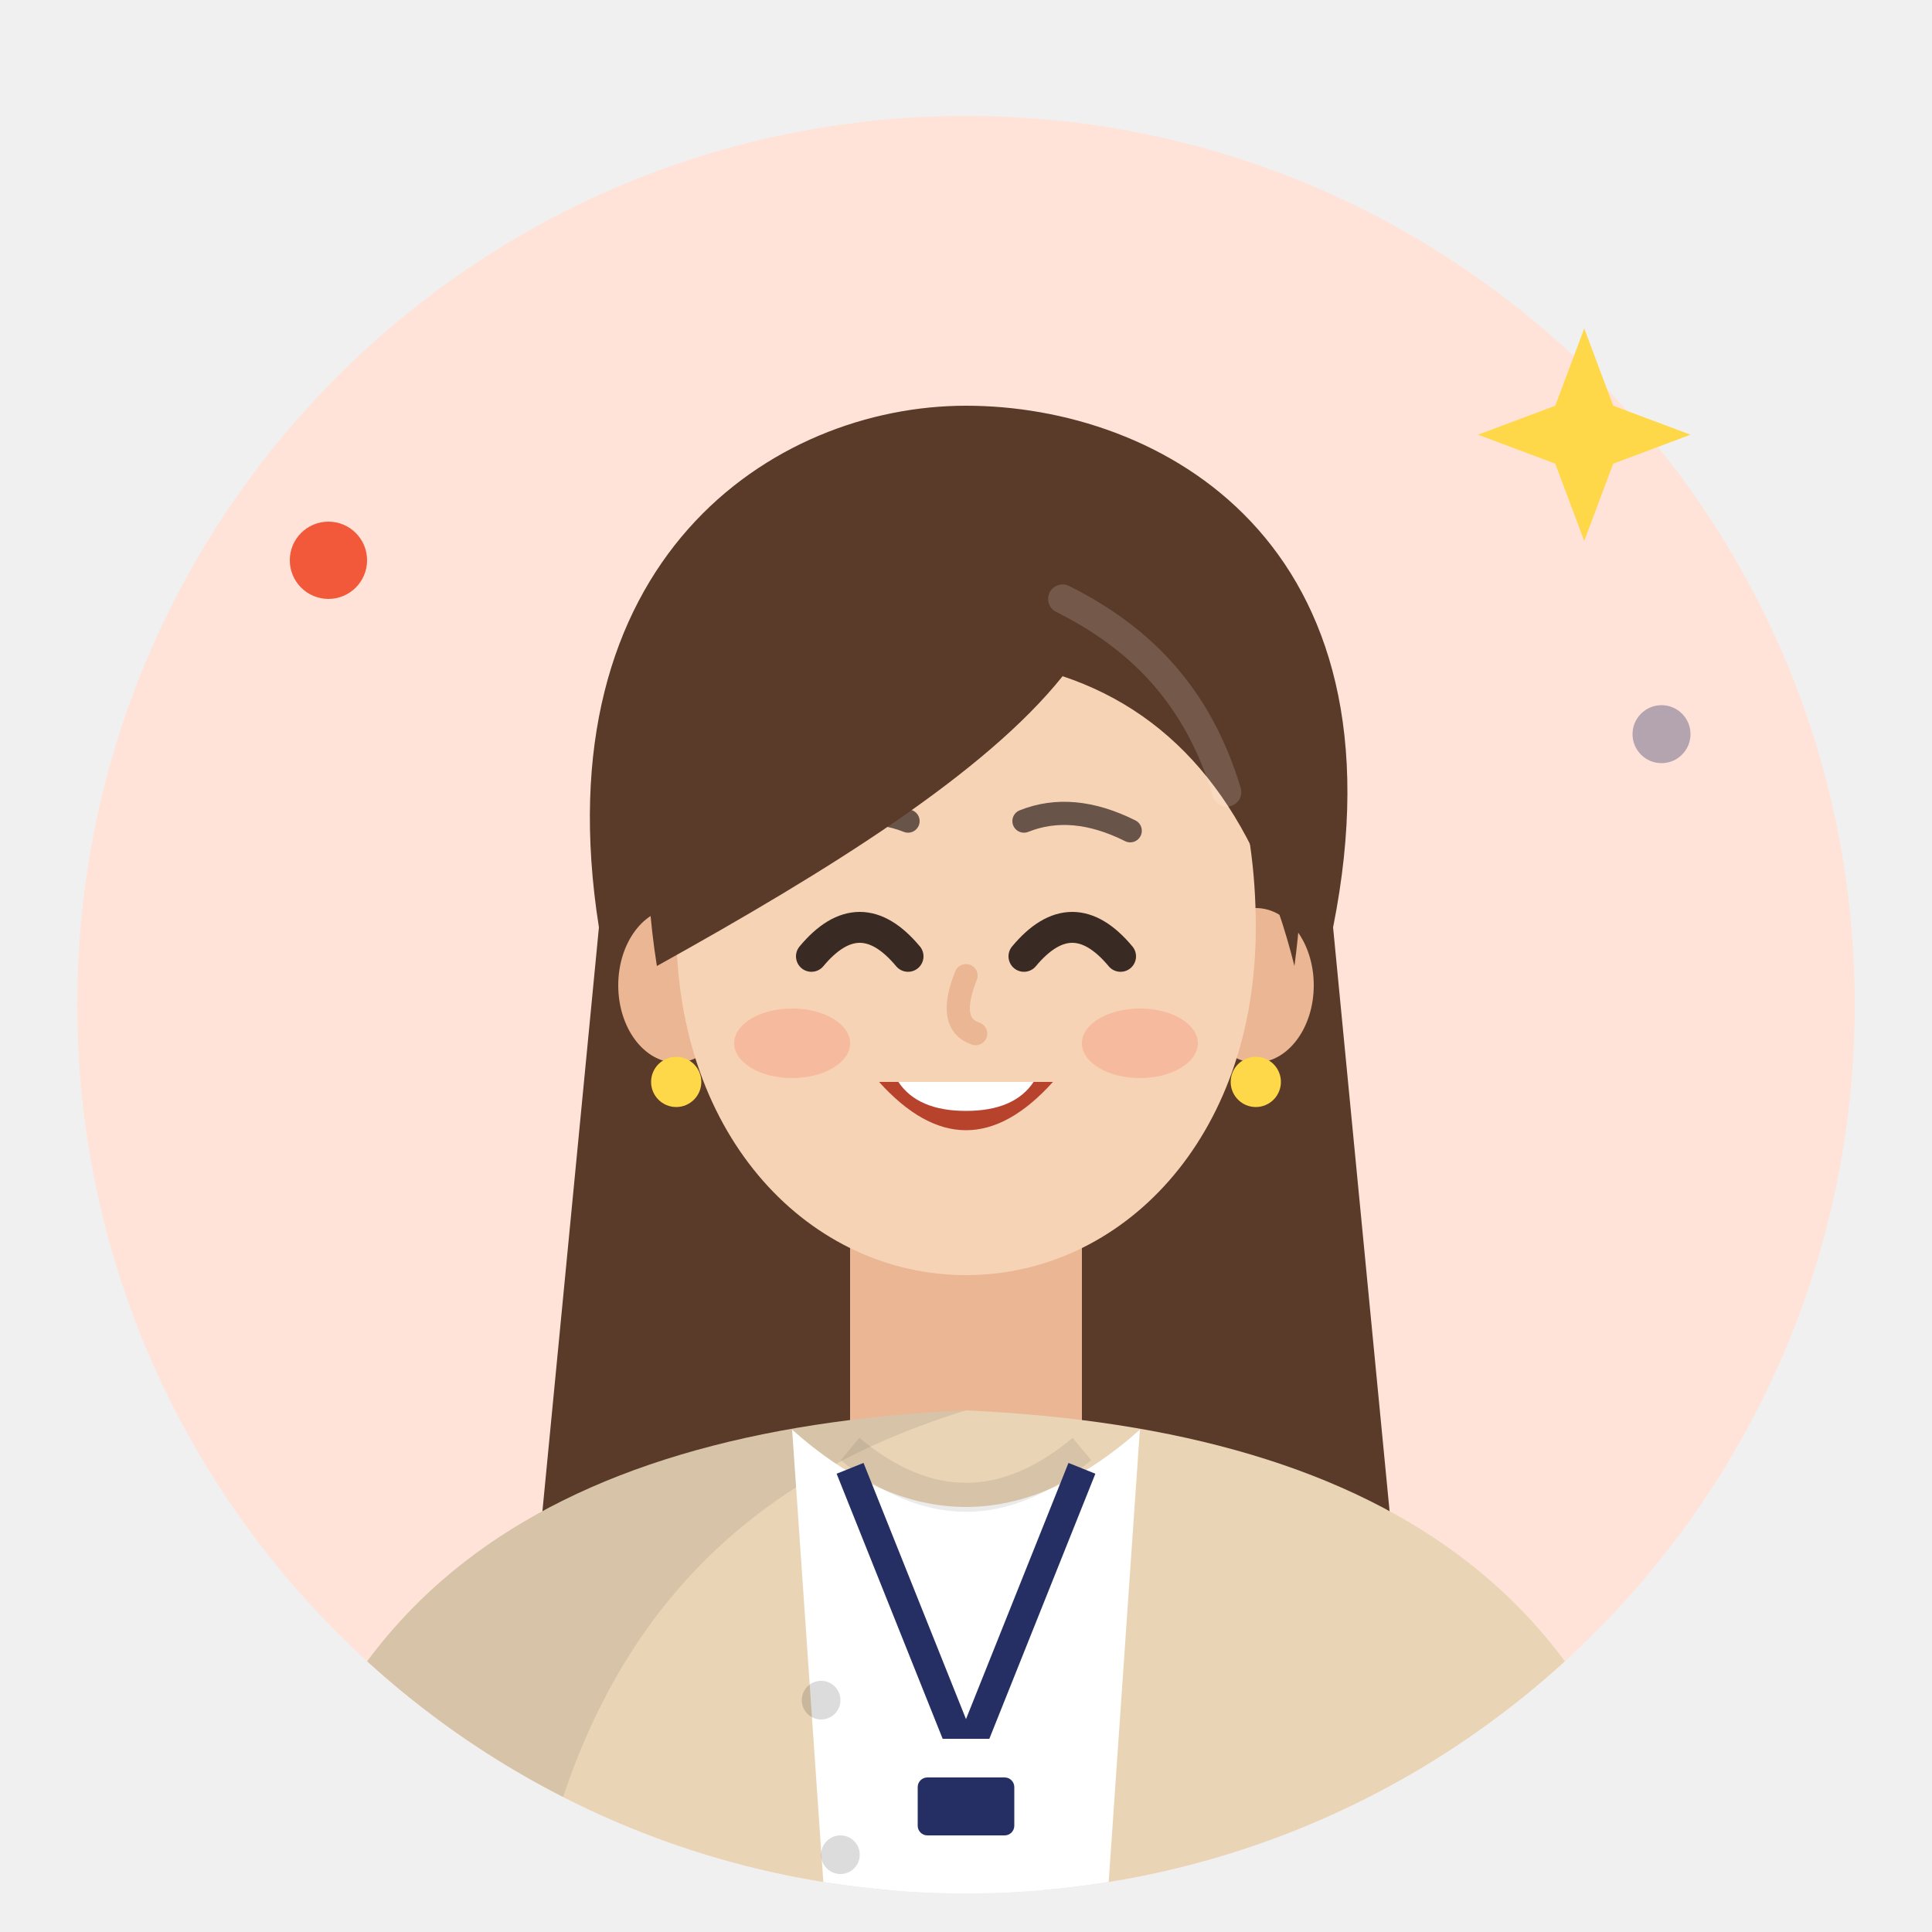
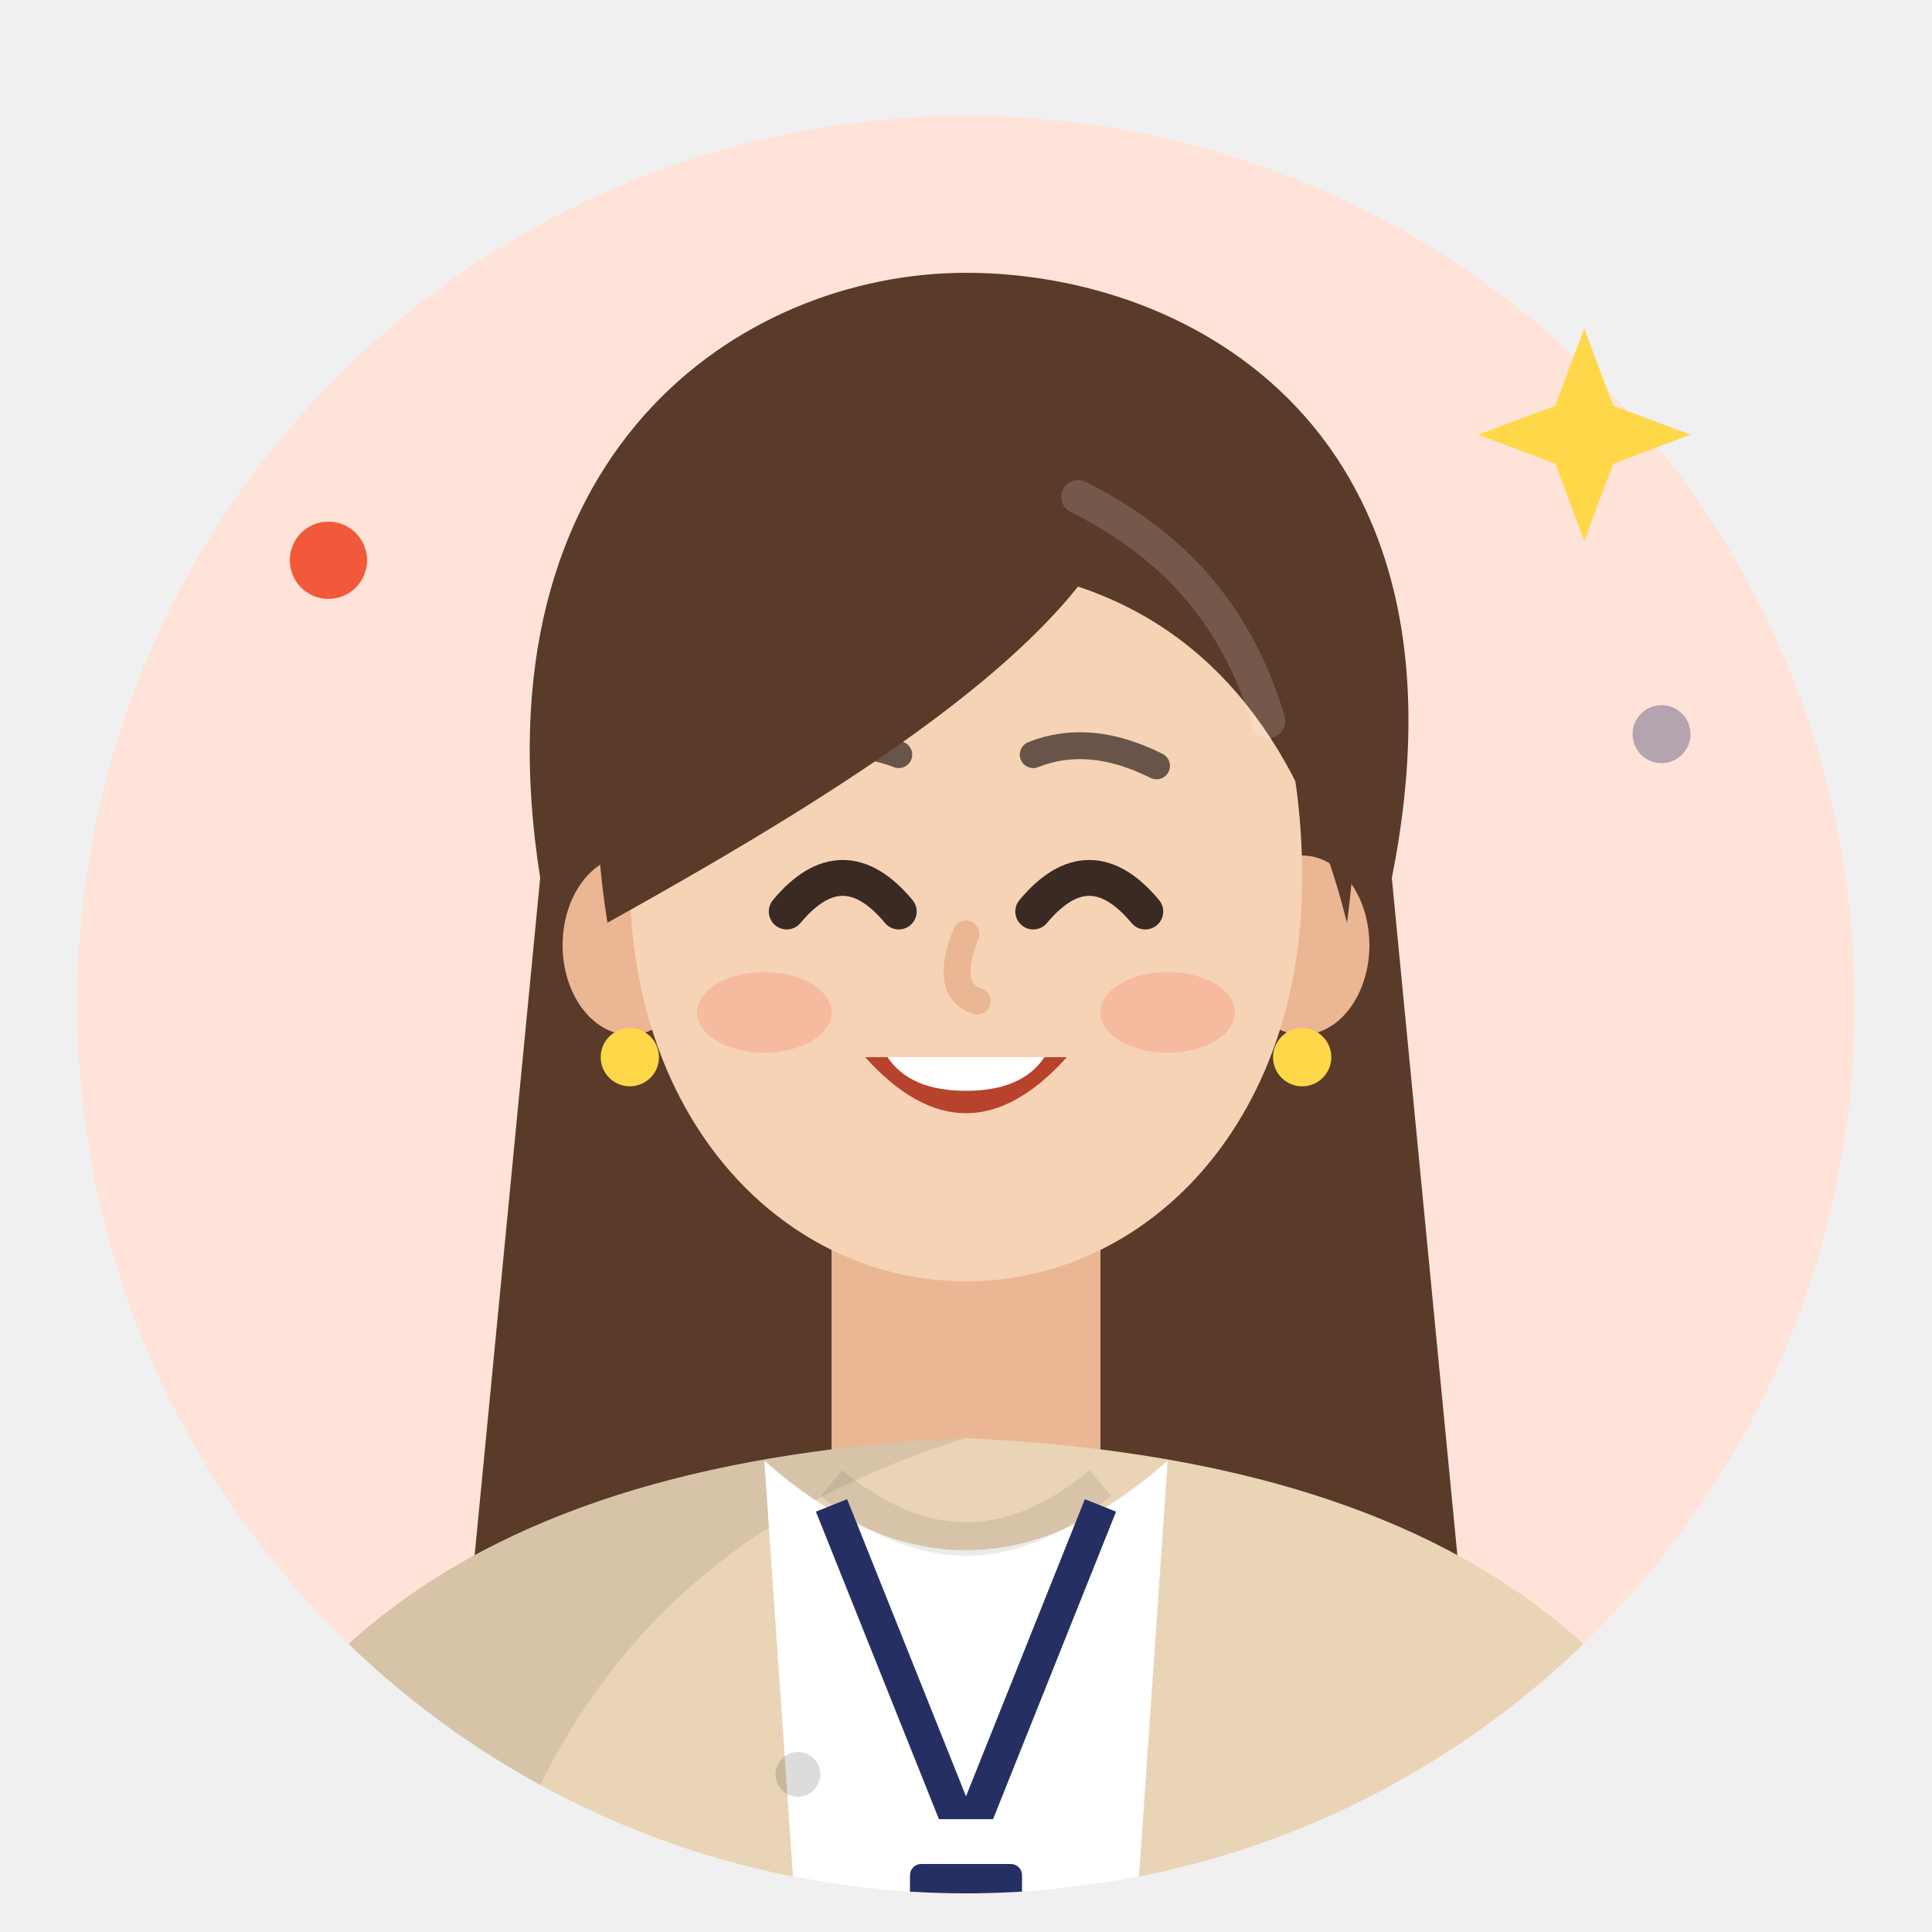
<svg xmlns="http://www.w3.org/2000/svg" viewBox="0 0 200 200">
  <defs>
    <clipPath id="c">
      <circle cx="100" cy="104" r="92" />
    </clipPath>
  </defs>
  <circle cx="100" cy="104" r="92" fill="#ffe3d8" />
  <g clip-path="url(#c)">
-     <path d="M62 96C56 58 80 42 100 42s46 14 38 54l6 62c-14 10-30 8-44 2-14 6-30 8-44-2z" fill="#5a3a28" />
-     <path d="M88 124h24v28q-12 8-24 0z" fill="#eab694" />
-     <path d="M26 206c4-40 30-58 74-60 44 2 70 20 74 60z" fill="#e9d4b6" />
-     <path d="M26 206c4-40 30-58 74-60-26 8-42 26-46 60z" fill="#000" fill-opacity=".08" />
-     <path d="M82 148q18 16 36 0l-4 58H86z" fill="#fff" />
-     <path d="M88 150q12 10 24 0" stroke="#000" stroke-opacity=".08" stroke-width="3" fill="none" />
-     <g fill="#000" fill-opacity=".14">
-       <circle cx="85" cy="176" r="2" />
-       <circle cx="87" cy="192" r="2" />
+     <g transform="translate(100 128) scale(1.16) translate(-100 -128)">
+       <path d="M62 96C56 58 80 42 100 42s46 14 38 54l6 62c-14 10-30 8-44 2-14 6-30 8-44-2z" fill="#5a3a28" />
+       <path d="M88 124h24v28q-12 8-24 0z" fill="#eab694" />
+       <path d="M26 206c4-40 30-58 74-60 44 2 70 20 74 60z" fill="#e9d4b6" />
+       <path d="M26 206c4-40 30-58 74-60-26 8-42 26-46 60z" fill="#000" fill-opacity=".08" />
+       <path d="M82 148q18 16 36 0l-4 58H86z" fill="#fff" />
+       <path d="M88 150q12 10 24 0" stroke="#000" stroke-opacity=".08" stroke-width="3" fill="none" />
+       <g fill="#000" fill-opacity=".14">
+         <circle cx="85" cy="176" r="2" />
+         <circle cx="87" cy="192" r="2" />
+       </g>
+       <path d="M88 152l12 30 12-30" stroke="#262f63" stroke-width="3" fill="none" stroke-linejoin="round" />
+       <rect x="92" y="180" width="16" height="20" rx="2" fill="#fff" />
+       <rect x="95" y="184" width="10" height="6" rx="1" fill="#262f63" />
+       <ellipse cx="70" cy="102" rx="6" ry="8" fill="#eab694" />
+       <ellipse cx="130" cy="102" rx="6" ry="8" fill="#eab694" />
+       <path d="M70 96c0-24 13-38 30-38s30 14 30 38c0 22-14 36-30 36s-30-14-30-36z" fill="#f7d3b6" />
+       <circle cx="70" cy="112" r="2.6" fill="#ffd84a" />
+       <circle cx="130" cy="112" r="2.6" fill="#ffd84a" />
+       <g fill="#f59c84" fill-opacity=".45">
+         <ellipse cx="82" cy="108" rx="6" ry="3.6" />
+         <ellipse cx="118" cy="108" rx="6" ry="3.6" />
+       </g>
+       <g stroke="#3a2a24" stroke-width="3.2" fill="none" stroke-linecap="round">
+         <path d="M84 99q5-6 10 0M106 99q5-6 10 0" />
+       </g>
+       <g stroke="#3a2a24" stroke-width="2.4" fill="none" stroke-linecap="round" opacity=".75">
+         <path d="M83 86q6-3 11-1M106 85q5-2 11 1" />
+       </g>
+       <path d="M91 112q9 10 18 0z" fill="#b8432d" />
+       <path d="M93 112h14q-2 3-7 3t-7-3z" fill="#fff" />
+       <path d="M100 101q-2 5 1 6" stroke="#eab694" stroke-width="2.4" fill="none" stroke-linecap="round" />
+       <path d="M68 100C62 62 86 50 104 52c22 2 34 18 30 48-4-16-12-26-24-30-8 10-24 20-42 30z" fill="#5a3a28" />
+       <path d="M110 62c8 4 14 10 17 20" stroke="#fff" stroke-opacity=".16" stroke-width="3" fill="none" stroke-linecap="round" />
    </g>
-     <path d="M88 152l12 30 12-30" stroke="#262f63" stroke-width="3" fill="none" stroke-linejoin="round" />
-     <rect x="92" y="180" width="16" height="20" rx="2" fill="#fff" />
-     <rect x="95" y="184" width="10" height="6" rx="1" fill="#262f63" />
-     <ellipse cx="70" cy="102" rx="6" ry="8" fill="#eab694" />
-     <ellipse cx="130" cy="102" rx="6" ry="8" fill="#eab694" />
-     <path d="M70 96c0-24 13-38 30-38s30 14 30 38c0 22-14 36-30 36s-30-14-30-36z" fill="#f7d3b6" />
-     <circle cx="70" cy="112" r="2.6" fill="#ffd84a" />
-     <circle cx="130" cy="112" r="2.6" fill="#ffd84a" />
-     <g fill="#f59c84" fill-opacity=".45">
-       <ellipse cx="82" cy="108" rx="6" ry="3.6" />
-       <ellipse cx="118" cy="108" rx="6" ry="3.6" />
-     </g>
-     <g stroke="#3a2a24" stroke-width="3.2" fill="none" stroke-linecap="round">
-       <path d="M84 99q5-6 10 0M106 99q5-6 10 0" />
-     </g>
-     <g stroke="#3a2a24" stroke-width="2.4" fill="none" stroke-linecap="round" opacity=".75">
-       <path d="M83 86q6-3 11-1M106 85q5-2 11 1" />
-     </g>
-     <path d="M91 112q9 10 18 0z" fill="#b8432d" />
-     <path d="M93 112h14q-2 3-7 3t-7-3z" fill="#fff" />
-     <path d="M100 101q-2 5 1 6" stroke="#eab694" stroke-width="2.4" fill="none" stroke-linecap="round" />
-     <path d="M68 100C62 62 86 50 104 52c22 2 34 18 30 48-4-16-12-26-24-30-8 10-24 20-42 30z" fill="#5a3a28" />
-     <path d="M110 62c8 4 14 10 17 20" stroke="#fff" stroke-opacity=".16" stroke-width="3" fill="none" stroke-linecap="round" />
  </g>
  <g fill="#ffd84a">
    <path d="M164 34l3 8 8 3-8 3-3 8-3-8-8-3 8-3z" />
  </g>
  <circle cx="34" cy="58" r="4" fill="#f2593a" />
  <circle cx="172" cy="76" r="3" fill="#262f63" fill-opacity=".35" />
</svg>
